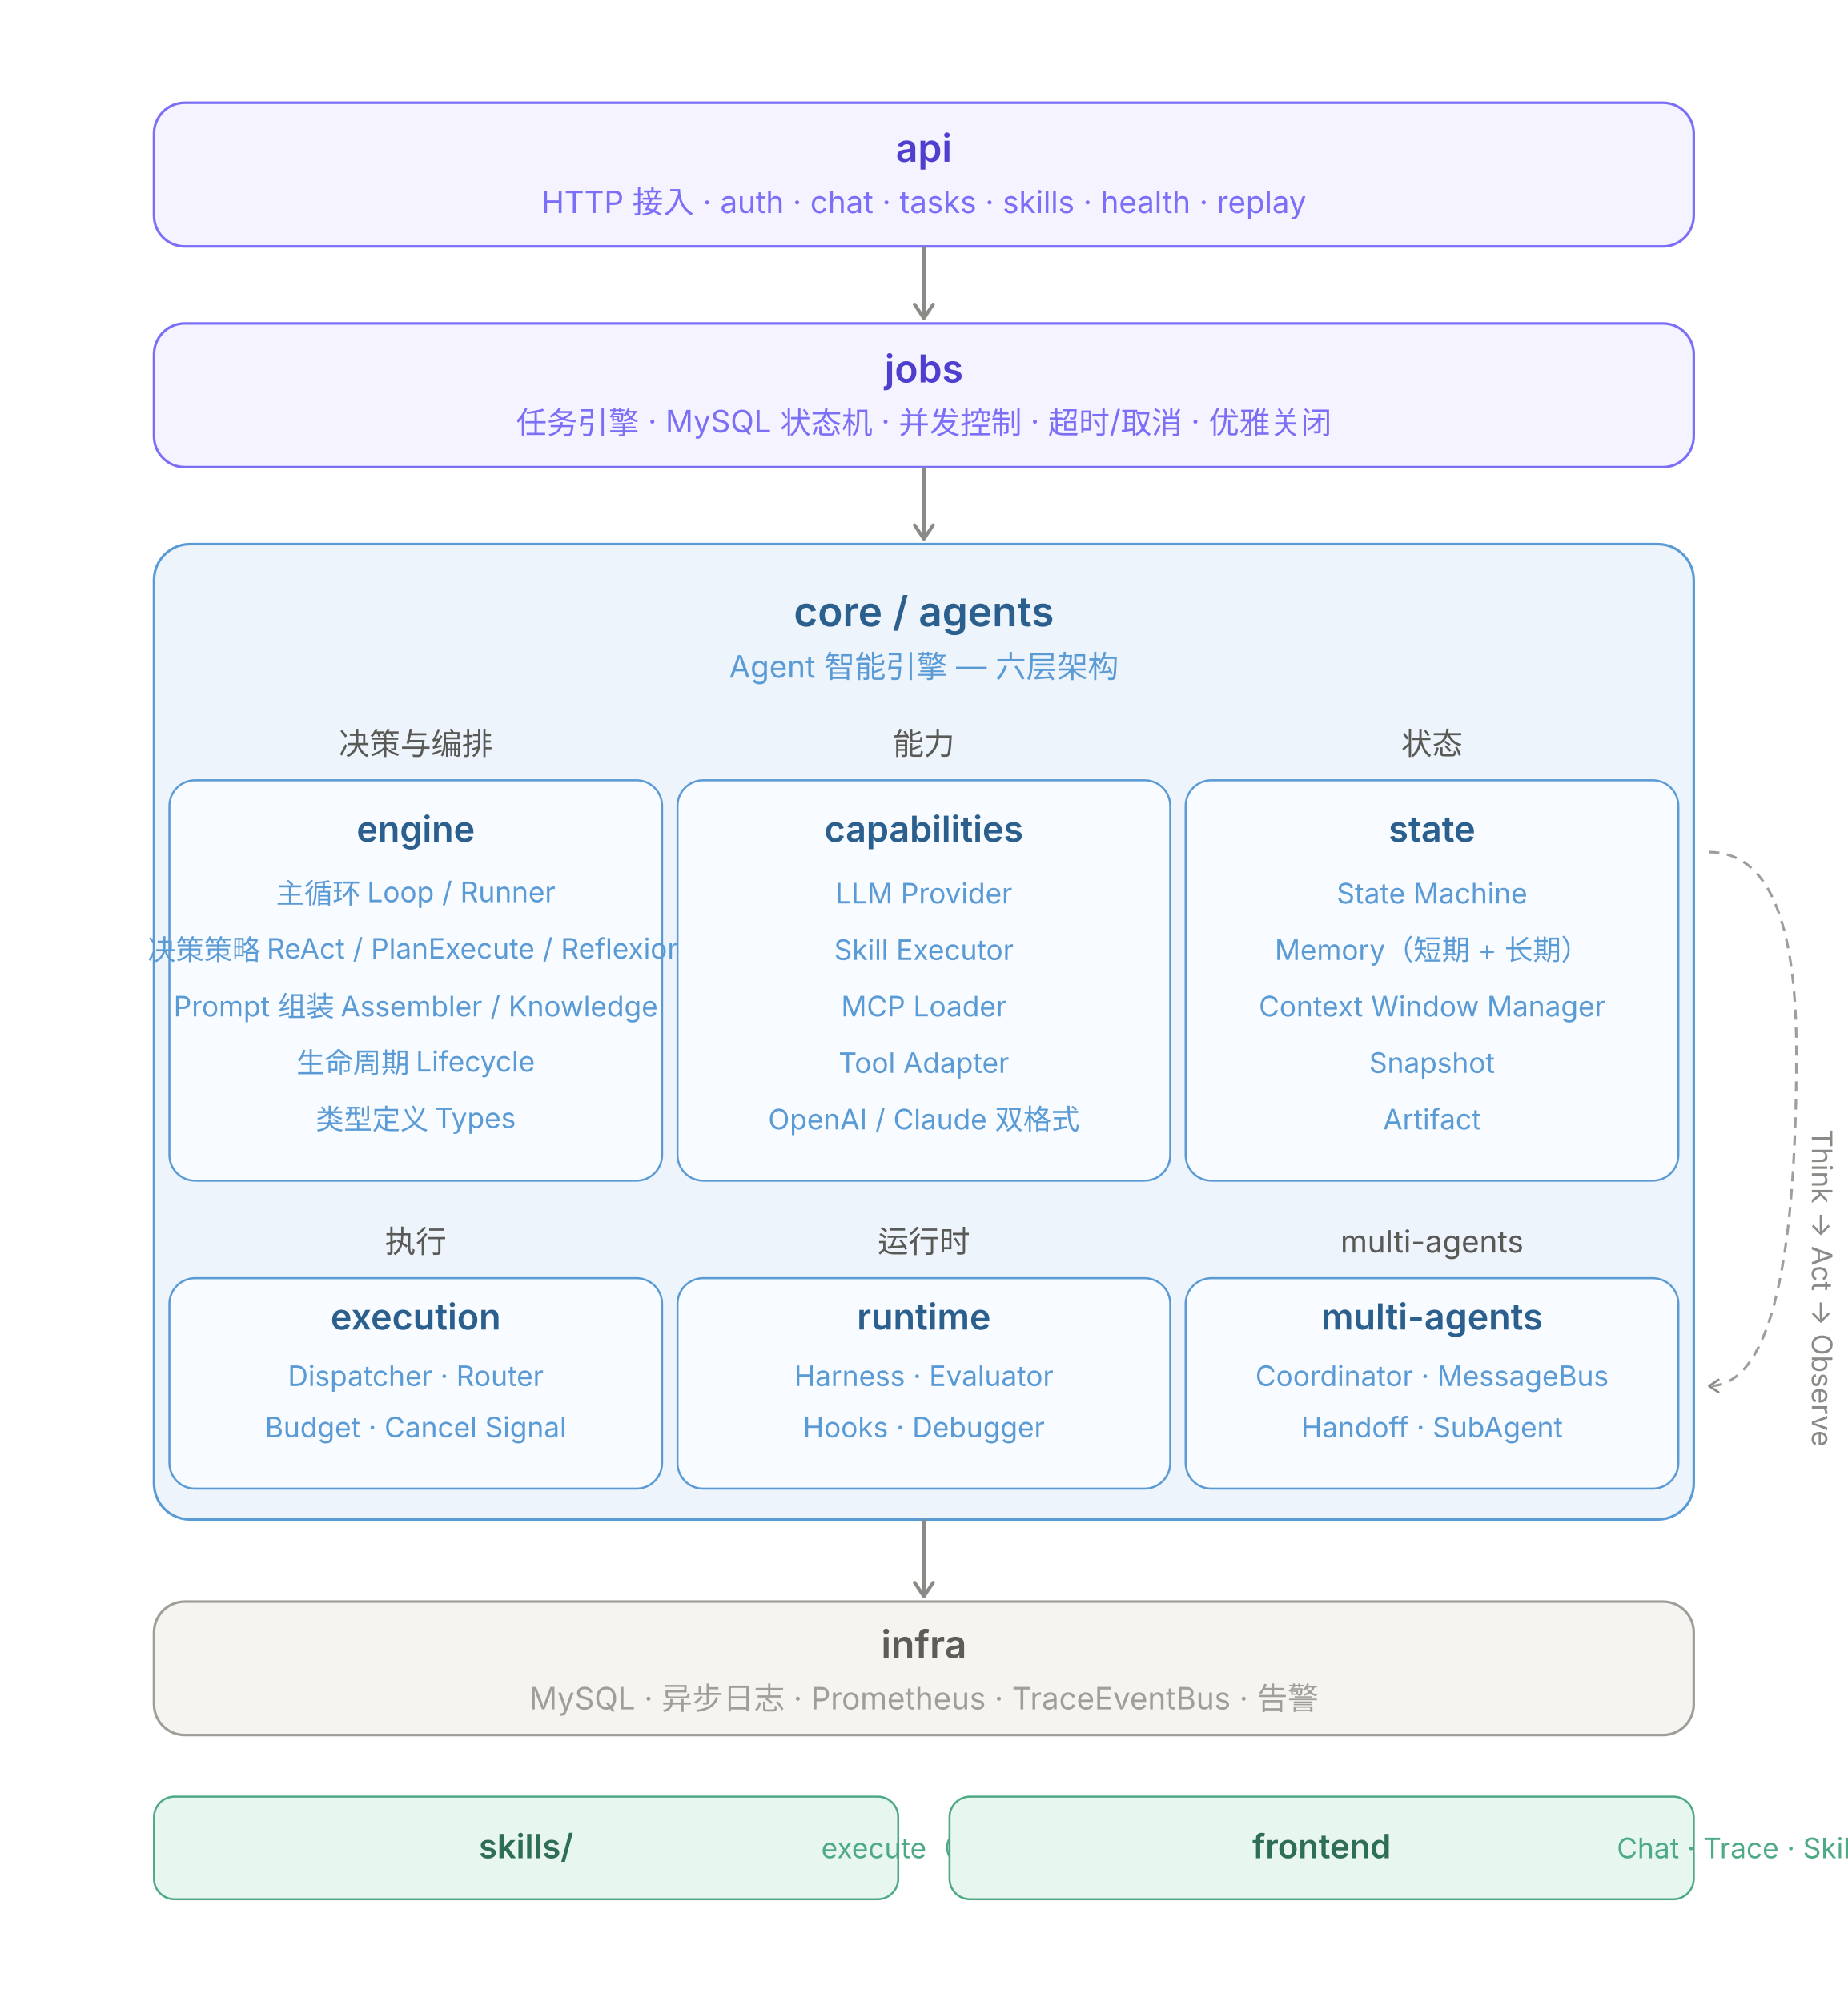
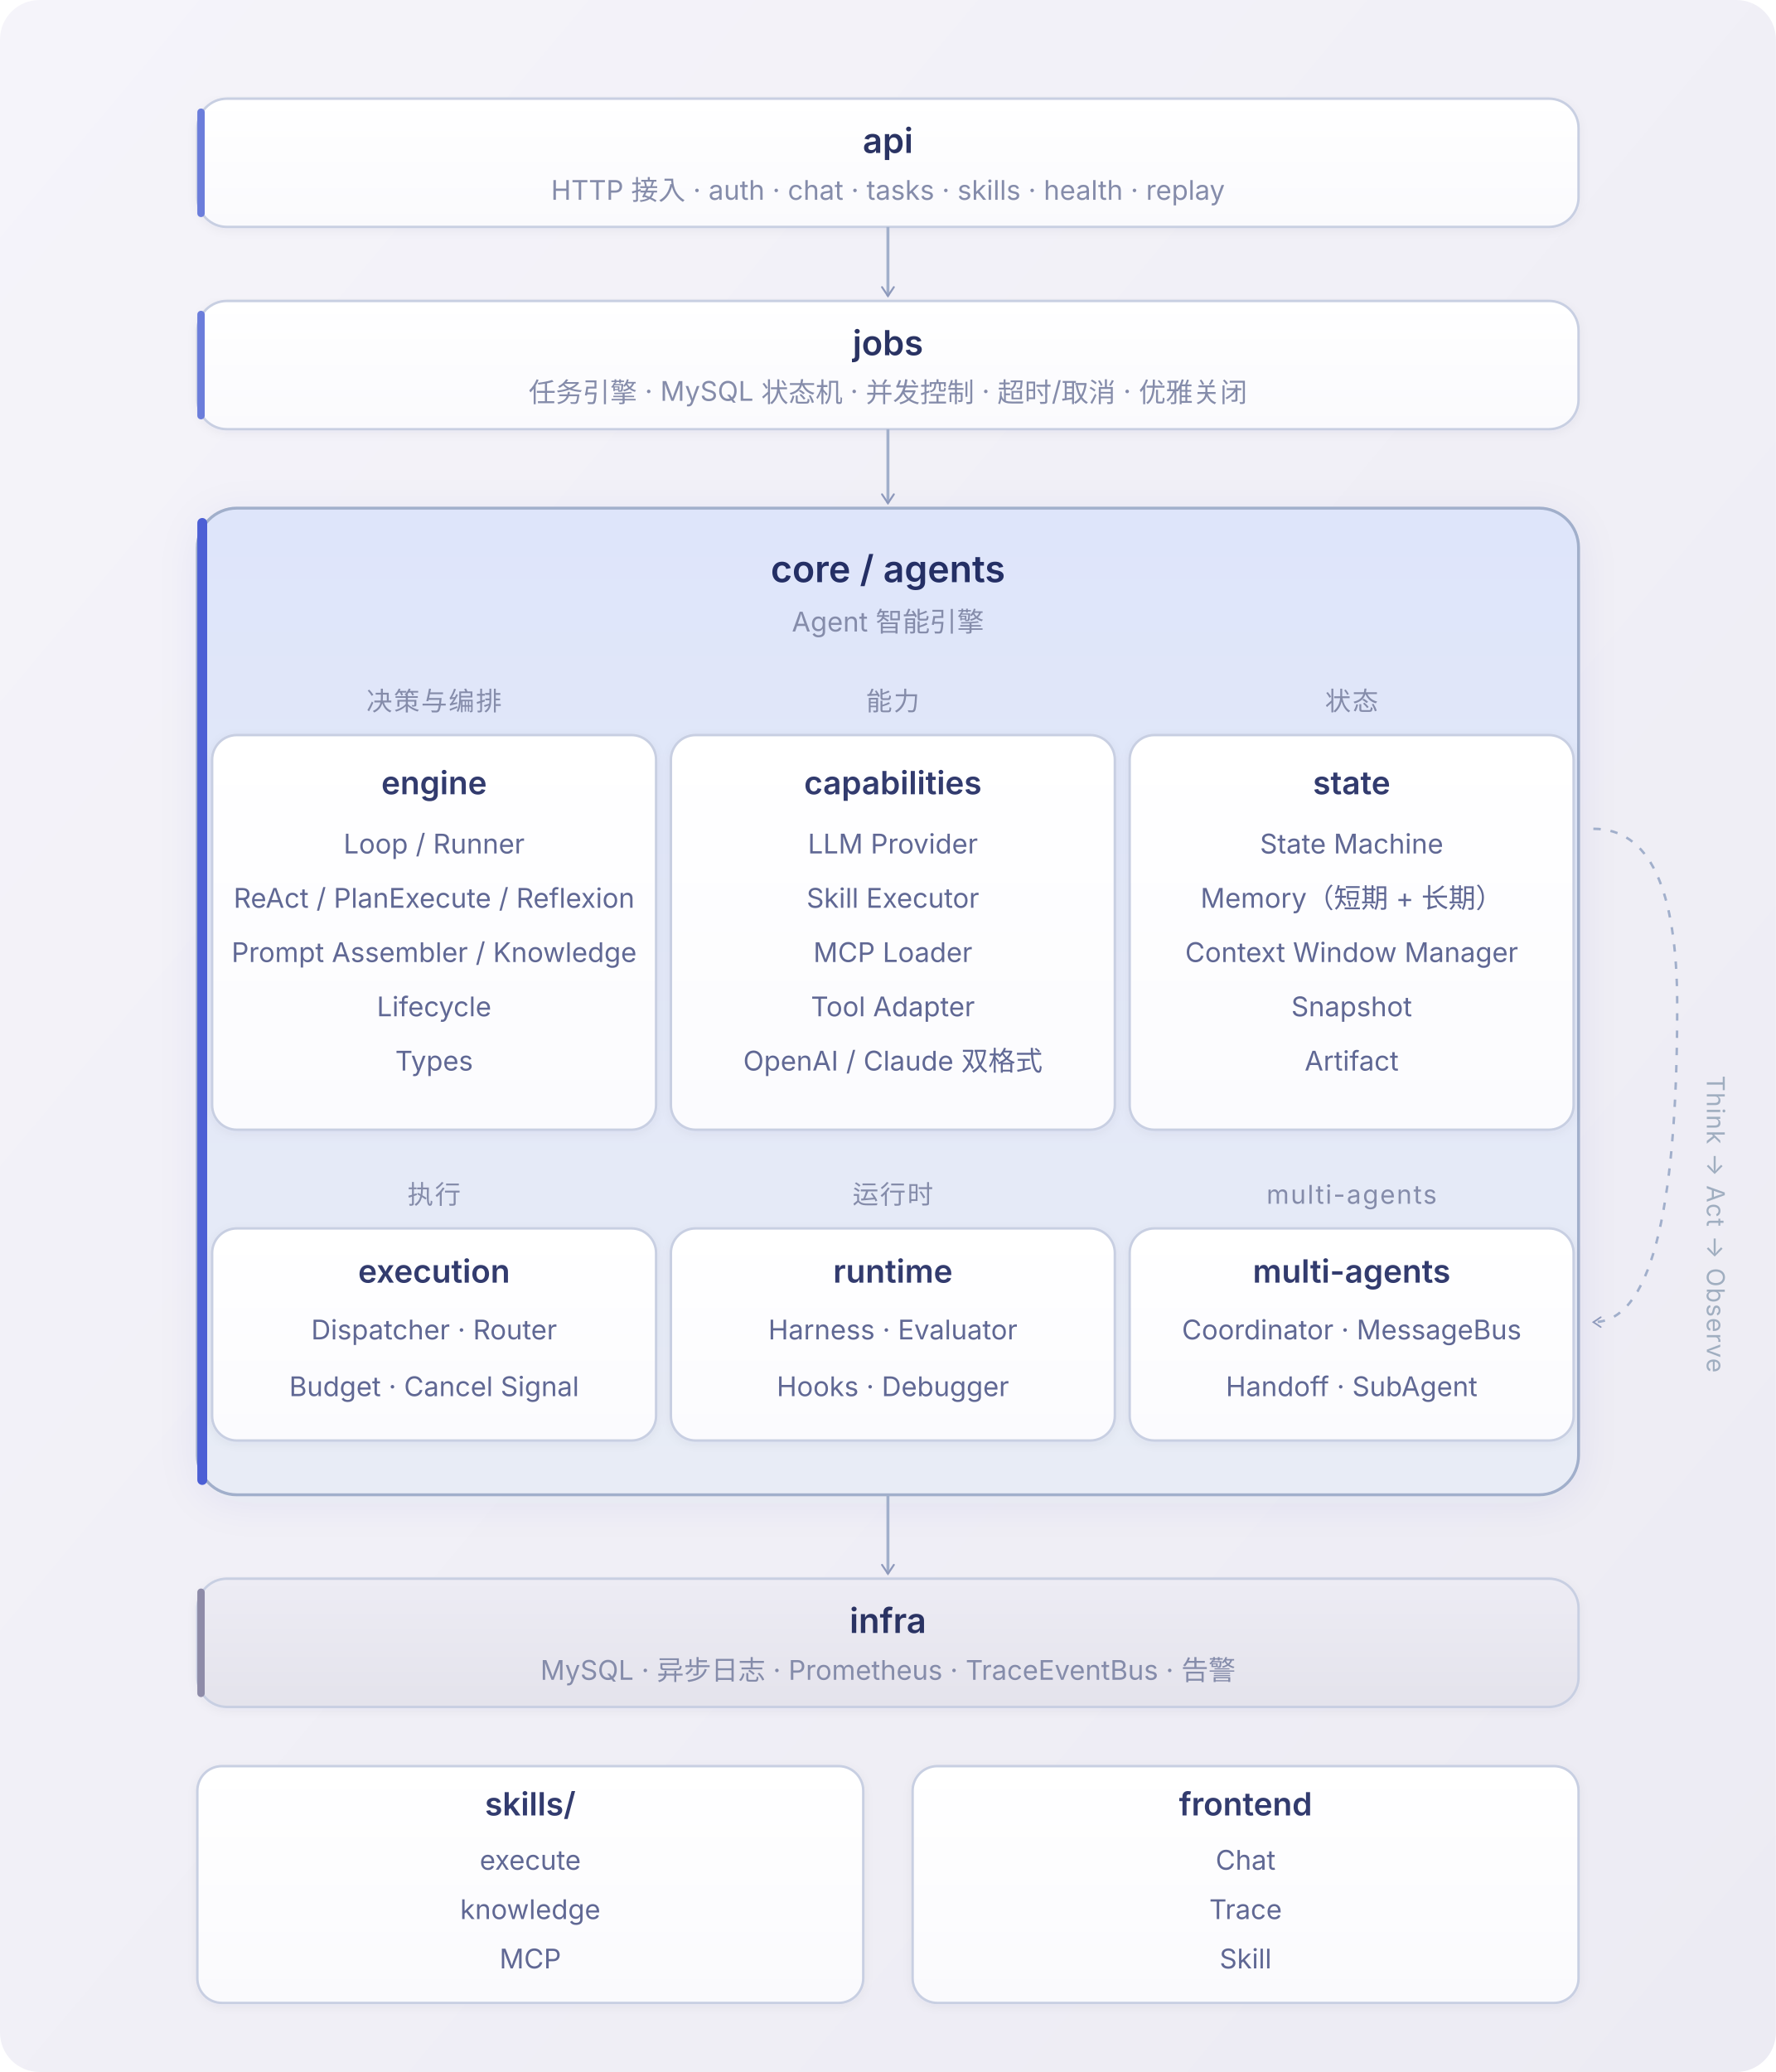
- <svg xmlns="http://www.w3.org/2000/svg" width="100%" viewBox="0 0 720 780">
+ <svg xmlns="http://www.w3.org/2000/svg" width="100%" viewBox="0 0 720 840">
  <defs>
-     <marker id="arrow" viewBox="0 0 10 10" refX="8" refY="5" markerWidth="6" markerHeight="6" orient="auto">
-       <path d="M2 1L8 5L2 9" fill="none" stroke="#8B8A87" stroke-width="1.5" stroke-linecap="round" stroke-linejoin="round" />
+     <linearGradient id="bg" x1="0" y1="0" x2="1" y2="1">
+       <stop offset="0%" stop-color="#F5F4FA" />
+       <stop offset="100%" stop-color="#ECEBF3" />
+     </linearGradient>
+     <linearGradient id="layer" x1="0" y1="0" x2="0" y2="1">
+       <stop offset="0%" stop-color="#FFFFFF" />
+       <stop offset="100%" stop-color="#FAFAFD" />
+     </linearGradient>
+     <linearGradient id="core" x1="0" y1="0" x2="0" y2="1">
+       <stop offset="0%" stop-color="#DEE5FA" />
+       <stop offset="100%" stop-color="#E8ECF6" />
+     </linearGradient>
+     <linearGradient id="card" x1="0" y1="0" x2="0" y2="1">
+       <stop offset="0%" stop-color="#FFFFFF" />
+       <stop offset="100%" stop-color="#FBFBFE" />
+     </linearGradient>
+     <linearGradient id="infra" x1="0" y1="0" x2="0" y2="1">
+       <stop offset="0%" stop-color="#EDECF4" />
+       <stop offset="100%" stop-color="#E4E3EC" />
+     </linearGradient>
+     <filter id="s1" x="-4%" y="-4%" width="108%" height="116%">
+       <feDropShadow dx="0" dy="1" stdDeviation="2" flood-color="#1E2A4A" flood-opacity="0.05" />
+     </filter>
+     <filter id="s2" x="-4%" y="-4%" width="108%" height="116%">
+       <feDropShadow dx="0" dy="3" stdDeviation="8" flood-color="#3A4FA0" flood-opacity="0.06" />
+     </filter>
+     <marker id="a" viewBox="0 0 10 10" refX="8" refY="5" markerWidth="5" markerHeight="5" orient="auto">
+       <path d="M2 1L8 5L2 9" fill="none" stroke="#8E99BB" stroke-width="1.3" stroke-linecap="round" />
    </marker>
  </defs>
  <style>
    text { font-family: "Inter", -apple-system, "Segoe UI", sans-serif; }
+     .t1 { font-size: 14px; font-weight: 600; fill: #2A3363; }
+     .t2 { font-size: 11px; fill: #858CAA; }
+     .b1 { font-size: 13px; font-weight: 600; fill: #323B6E; }
+     .b2 { font-size: 11px; fill: #606894; }
+     .lb { font-size: 10.5px; fill: #858CAA; letter-spacing: 0.6px; }
  </style>
-   <rect x="60" y="40" width="600" height="56" rx="12" fill="#F5F3FF" stroke="#7C6FF7" stroke-width="1" />
-   <text x="360" y="63" text-anchor="middle" font-size="15" font-weight="600" fill="#4F3FCF">api</text>
-   <text x="360" y="83" text-anchor="middle" font-size="12" fill="#7C6FF7">HTTP 接入 · auth · chat · tasks · skills · health · replay</text>
-   <line x1="360" y1="96" x2="360" y2="124" stroke="#8B8A87" stroke-width="1.5" marker-end="url(#arrow)" />
-   <rect x="60" y="126" width="600" height="56" rx="12" fill="#F5F3FF" stroke="#7C6FF7" stroke-width="1" />
-   <text x="360" y="149" text-anchor="middle" font-size="15" font-weight="600" fill="#4F3FCF">jobs</text>
-   <text x="360" y="169" text-anchor="middle" font-size="12" fill="#7C6FF7">任务引擎 · MySQL 状态机 · 并发控制 · 超时/取消 · 优雅关闭</text>
-   <line x1="360" y1="182" x2="360" y2="210" stroke="#8B8A87" stroke-width="1.5" marker-end="url(#arrow)" />
-   <rect x="60" y="212" width="600" height="380" rx="14" fill="#EEF4FB" stroke="#5B9BD5" stroke-width="1" />
-   <text x="360" y="244" text-anchor="middle" font-size="16" font-weight="600" fill="#2B5F8E">core / agents</text>
-   <text x="360" y="264" text-anchor="middle" font-size="12" fill="#5B9BD5">Agent 智能引擎 — 六层架构</text>
-   <text x="162" y="294" text-anchor="middle" font-size="12" fill="#595956">决策与编排</text>
-   <text x="360" y="294" text-anchor="middle" font-size="12" fill="#595956">能力</text>
-   <text x="558" y="294" text-anchor="middle" font-size="12" fill="#595956">状态</text>
-   <rect x="66" y="304" width="192" height="156" rx="10" fill="#F8FBFF" stroke="#5B9BD5" stroke-width="0.8" />
-   <text x="162" y="328" text-anchor="middle" font-size="14" font-weight="600" fill="#2B5F8E">engine</text>
-   <text x="162" y="352" text-anchor="middle" font-size="11" fill="#5B9BD5">主循环 Loop / Runner</text>
-   <text x="162" y="374" text-anchor="middle" font-size="11" fill="#5B9BD5">决策策略 ReAct / PlanExecute / Reflexion</text>
-   <text x="162" y="396" text-anchor="middle" font-size="11" fill="#5B9BD5">Prompt 组装 Assembler / Knowledge</text>
-   <text x="162" y="418" text-anchor="middle" font-size="11" fill="#5B9BD5">生命周期 Lifecycle</text>
-   <text x="162" y="440" text-anchor="middle" font-size="11" fill="#5B9BD5">类型定义 Types</text>
-   <rect x="264" y="304" width="192" height="156" rx="10" fill="#F8FBFF" stroke="#5B9BD5" stroke-width="0.8" />
-   <text x="360" y="328" text-anchor="middle" font-size="14" font-weight="600" fill="#2B5F8E">capabilities</text>
-   <text x="360" y="352" text-anchor="middle" font-size="11" fill="#5B9BD5">LLM Provider</text>
-   <text x="360" y="374" text-anchor="middle" font-size="11" fill="#5B9BD5">Skill Executor</text>
-   <text x="360" y="396" text-anchor="middle" font-size="11" fill="#5B9BD5">MCP Loader</text>
-   <text x="360" y="418" text-anchor="middle" font-size="11" fill="#5B9BD5">Tool Adapter</text>
-   <text x="360" y="440" text-anchor="middle" font-size="11" fill="#5B9BD5">OpenAI / Claude 双格式</text>
-   <rect x="462" y="304" width="192" height="156" rx="10" fill="#F8FBFF" stroke="#5B9BD5" stroke-width="0.8" />
-   <text x="558" y="328" text-anchor="middle" font-size="14" font-weight="600" fill="#2B5F8E">state</text>
-   <text x="558" y="352" text-anchor="middle" font-size="11" fill="#5B9BD5">State Machine</text>
-   <text x="558" y="374" text-anchor="middle" font-size="11" fill="#5B9BD5">Memory（短期 + 长期）</text>
-   <text x="558" y="396" text-anchor="middle" font-size="11" fill="#5B9BD5">Context Window Manager</text>
-   <text x="558" y="418" text-anchor="middle" font-size="11" fill="#5B9BD5">Snapshot</text>
-   <text x="558" y="440" text-anchor="middle" font-size="11" fill="#5B9BD5">Artifact</text>
-   <text x="162" y="488" text-anchor="middle" font-size="12" fill="#595956">执行</text>
-   <text x="360" y="488" text-anchor="middle" font-size="12" fill="#595956">运行时</text>
-   <text x="558" y="488" text-anchor="middle" font-size="12" fill="#595956">multi-agents</text>
-   <rect x="66" y="498" width="192" height="82" rx="10" fill="#F8FBFF" stroke="#5B9BD5" stroke-width="0.8" />
-   <text x="162" y="518" text-anchor="middle" font-size="14" font-weight="600" fill="#2B5F8E">execution</text>
-   <text x="162" y="540" text-anchor="middle" font-size="11" fill="#5B9BD5">Dispatcher · Router</text>
-   <text x="162" y="560" text-anchor="middle" font-size="11" fill="#5B9BD5">Budget · Cancel Signal</text>
-   <rect x="264" y="498" width="192" height="82" rx="10" fill="#F8FBFF" stroke="#5B9BD5" stroke-width="0.8" />
-   <text x="360" y="518" text-anchor="middle" font-size="14" font-weight="600" fill="#2B5F8E">runtime</text>
-   <text x="360" y="540" text-anchor="middle" font-size="11" fill="#5B9BD5">Harness · Evaluator</text>
-   <text x="360" y="560" text-anchor="middle" font-size="11" fill="#5B9BD5">Hooks · Debugger</text>
-   <rect x="462" y="498" width="192" height="82" rx="10" fill="#F8FBFF" stroke="#5B9BD5" stroke-width="0.8" />
-   <text x="558" y="518" text-anchor="middle" font-size="14" font-weight="600" fill="#2B5F8E">multi-agents</text>
-   <text x="558" y="540" text-anchor="middle" font-size="11" fill="#5B9BD5">Coordinator · MessageBus</text>
-   <text x="558" y="560" text-anchor="middle" font-size="11" fill="#5B9BD5">Handoff · SubAgent</text>
-   <line x1="360" y1="592" x2="360" y2="622" stroke="#8B8A87" stroke-width="1.5" marker-end="url(#arrow)" />
-   <rect x="60" y="624" width="600" height="52" rx="12" fill="#F5F4F0" stroke="#A09E99" stroke-width="1" />
-   <text x="360" y="646" text-anchor="middle" font-size="15" font-weight="600" fill="#5E5C58">infra</text>
-   <text x="360" y="666" text-anchor="middle" font-size="12" fill="#A09E99">MySQL · 异步日志 · Prometheus · TraceEventBus · 告警</text>
-   <rect x="60" y="700" width="290" height="40" rx="8" fill="#E8F6F0" stroke="#4DAA85" stroke-width="0.8" />
-   <text x="205" y="724" text-anchor="middle" font-size="13" font-weight="600" fill="#2D6E54">skills/</text>
-   <text x="320" y="724" text-anchor="start" font-size="11" fill="#4DAA85">execute（@skill）· knowledge · MCP</text>
-   <rect x="370" y="700" width="290" height="40" rx="8" fill="#E8F6F0" stroke="#4DAA85" stroke-width="0.8" />
-   <text x="515" y="724" text-anchor="middle" font-size="13" font-weight="600" fill="#2D6E54">frontend</text>
-   <text x="630" y="724" text-anchor="start" font-size="11" fill="#4DAA85">Chat · Trace · Skill · Replay</text>
-   <path d="M666 332 Q700 332 700 410 Q700 540 666 540" fill="none" stroke="#A09E99" stroke-width="1" stroke-dasharray="4 3" marker-end="url(#arrow)" />
-   <text x="706" y="440" font-size="11" fill="#8B8A87" transform="rotate(90 706 440)">Think → Act → Observe</text>
+   <rect width="720" height="840" rx="16" fill="url(#bg)" />
+   <rect x="80" y="40" width="560" height="52" rx="12" fill="url(#layer)" stroke="#C8CFE2" stroke-width="1" filter="url(#s1)" />
+   <rect x="80" y="44" width="3" height="44" rx="1.5" fill="#6B7DDB" />
+   <text x="360" y="62" text-anchor="middle" class="t1">api</text>
+   <text x="360" y="81" text-anchor="middle" class="t2">HTTP 接入 · auth · chat · tasks · skills · health · replay</text>
+   <line x1="360" y1="92" x2="360" y2="120" stroke="#A1AFCB" stroke-width="1.2" marker-end="url(#a)" />
+   <rect x="80" y="122" width="560" height="52" rx="12" fill="url(#layer)" stroke="#C8CFE2" stroke-width="1" filter="url(#s1)" />
+   <rect x="80" y="126" width="3" height="44" rx="1.5" fill="#6B7DDB" />
+   <text x="360" y="144" text-anchor="middle" class="t1">jobs</text>
+   <text x="360" y="163" text-anchor="middle" class="t2">任务引擎 · MySQL 状态机 · 并发控制 · 超时/取消 · 优雅关闭</text>
+   <line x1="360" y1="174" x2="360" y2="204" stroke="#A1AFCB" stroke-width="1.2" marker-end="url(#a)" />
+   <rect x="80" y="206" width="560" height="400" rx="16" fill="url(#core)" stroke="#A1AFCB" stroke-width="1.2" filter="url(#s2)" />
+   <rect x="80" y="210" width="4" height="392" rx="2" fill="#4C5FD5" />
+   <text x="360" y="236" text-anchor="middle" font-size="15" font-weight="600" fill="#242F65">core / agents</text>
+   <text x="360" y="256" text-anchor="middle" class="t2">Agent 智能引擎</text>
+   <text x="176" y="288" text-anchor="middle" class="lb">决策与编排</text>
+   <text x="362" y="288" text-anchor="middle" class="lb">能力</text>
+   <text x="548" y="288" text-anchor="middle" class="lb">状态</text>
+   <rect x="86" y="298" width="180" height="160" rx="10" fill="url(#card)" stroke="#C8CFE2" stroke-width="1" filter="url(#s1)" />
+   <text x="176" y="322" text-anchor="middle" class="b1">engine</text>
+   <text x="176" y="346" text-anchor="middle" class="b2">Loop / Runner</text>
+   <text x="176" y="368" text-anchor="middle" class="b2">ReAct / PlanExecute / Reflexion</text>
+   <text x="176" y="390" text-anchor="middle" class="b2">Prompt Assembler / Knowledge</text>
+   <text x="176" y="412" text-anchor="middle" class="b2">Lifecycle</text>
+   <text x="176" y="434" text-anchor="middle" class="b2">Types</text>
+   <rect x="272" y="298" width="180" height="160" rx="10" fill="url(#card)" stroke="#C8CFE2" stroke-width="1" filter="url(#s1)" />
+   <text x="362" y="322" text-anchor="middle" class="b1">capabilities</text>
+   <text x="362" y="346" text-anchor="middle" class="b2">LLM Provider</text>
+   <text x="362" y="368" text-anchor="middle" class="b2">Skill Executor</text>
+   <text x="362" y="390" text-anchor="middle" class="b2">MCP Loader</text>
+   <text x="362" y="412" text-anchor="middle" class="b2">Tool Adapter</text>
+   <text x="362" y="434" text-anchor="middle" class="b2">OpenAI / Claude 双格式</text>
+   <rect x="458" y="298" width="180" height="160" rx="10" fill="url(#card)" stroke="#C8CFE2" stroke-width="1" filter="url(#s1)" />
+   <text x="548" y="322" text-anchor="middle" class="b1">state</text>
+   <text x="548" y="346" text-anchor="middle" class="b2">State Machine</text>
+   <text x="548" y="368" text-anchor="middle" class="b2">Memory（短期 + 长期）</text>
+   <text x="548" y="390" text-anchor="middle" class="b2">Context Window Manager</text>
+   <text x="548" y="412" text-anchor="middle" class="b2">Snapshot</text>
+   <text x="548" y="434" text-anchor="middle" class="b2">Artifact</text>
+   <text x="176" y="488" text-anchor="middle" class="lb">执行</text>
+   <text x="362" y="488" text-anchor="middle" class="lb">运行时</text>
+   <text x="548" y="488" text-anchor="middle" class="lb">multi-agents</text>
+   <rect x="86" y="498" width="180" height="86" rx="10" fill="url(#card)" stroke="#C8CFE2" stroke-width="1" filter="url(#s1)" />
+   <text x="176" y="520" text-anchor="middle" class="b1">execution</text>
+   <text x="176" y="543" text-anchor="middle" class="b2">Dispatcher · Router</text>
+   <text x="176" y="566" text-anchor="middle" class="b2">Budget · Cancel Signal</text>
+   <rect x="272" y="498" width="180" height="86" rx="10" fill="url(#card)" stroke="#C8CFE2" stroke-width="1" filter="url(#s1)" />
+   <text x="362" y="520" text-anchor="middle" class="b1">runtime</text>
+   <text x="362" y="543" text-anchor="middle" class="b2">Harness · Evaluator</text>
+   <text x="362" y="566" text-anchor="middle" class="b2">Hooks · Debugger</text>
+   <rect x="458" y="498" width="180" height="86" rx="10" fill="url(#card)" stroke="#C8CFE2" stroke-width="1" filter="url(#s1)" />
+   <text x="548" y="520" text-anchor="middle" class="b1">multi-agents</text>
+   <text x="548" y="543" text-anchor="middle" class="b2">Coordinator · MessageBus</text>
+   <text x="548" y="566" text-anchor="middle" class="b2">Handoff · SubAgent</text>
+   <line x1="360" y1="606" x2="360" y2="638" stroke="#A1AFCB" stroke-width="1.2" marker-end="url(#a)" />
+   <rect x="80" y="640" width="560" height="52" rx="12" fill="url(#infra)" stroke="#C8CFE2" stroke-width="1" filter="url(#s1)" />
+   <rect x="80" y="644" width="3" height="44" rx="1.5" fill="#8E8BA8" />
+   <text x="360" y="662" text-anchor="middle" class="t1">infra</text>
+   <text x="360" y="681" text-anchor="middle" class="t2">MySQL · 异步日志 · Prometheus · TraceEventBus · 告警</text>
+   <rect x="80" y="716" width="270" height="96" rx="10" fill="url(#layer)" stroke="#C8CFE2" stroke-width="1" filter="url(#s1)" />
+   <text x="215" y="736" text-anchor="middle" class="b1">skills/</text>
+   <text x="215" y="758" text-anchor="middle" class="b2">execute</text>
+   <text x="215" y="778" text-anchor="middle" class="b2">knowledge</text>
+   <text x="215" y="798" text-anchor="middle" class="b2">MCP</text>
+   <rect x="370" y="716" width="270" height="96" rx="10" fill="url(#layer)" stroke="#C8CFE2" stroke-width="1" filter="url(#s1)" />
+   <text x="505" y="736" text-anchor="middle" class="b1">frontend</text>
+   <text x="505" y="758" text-anchor="middle" class="b2">Chat</text>
+   <text x="505" y="778" text-anchor="middle" class="b2">Trace</text>
+   <text x="505" y="798" text-anchor="middle" class="b2">Skill</text>
+   <path d="M646 336 Q680 336 680 408 Q680 536 646 536" fill="none" stroke="#A1AFCB" stroke-width="1" stroke-dasharray="3 4" marker-end="url(#a)" />
+   <text x="692" y="436" font-size="10" fill="#A0AEC0" letter-spacing="0.4" transform="rotate(90 692 436)">Think → Act → Observe</text>
</svg>
